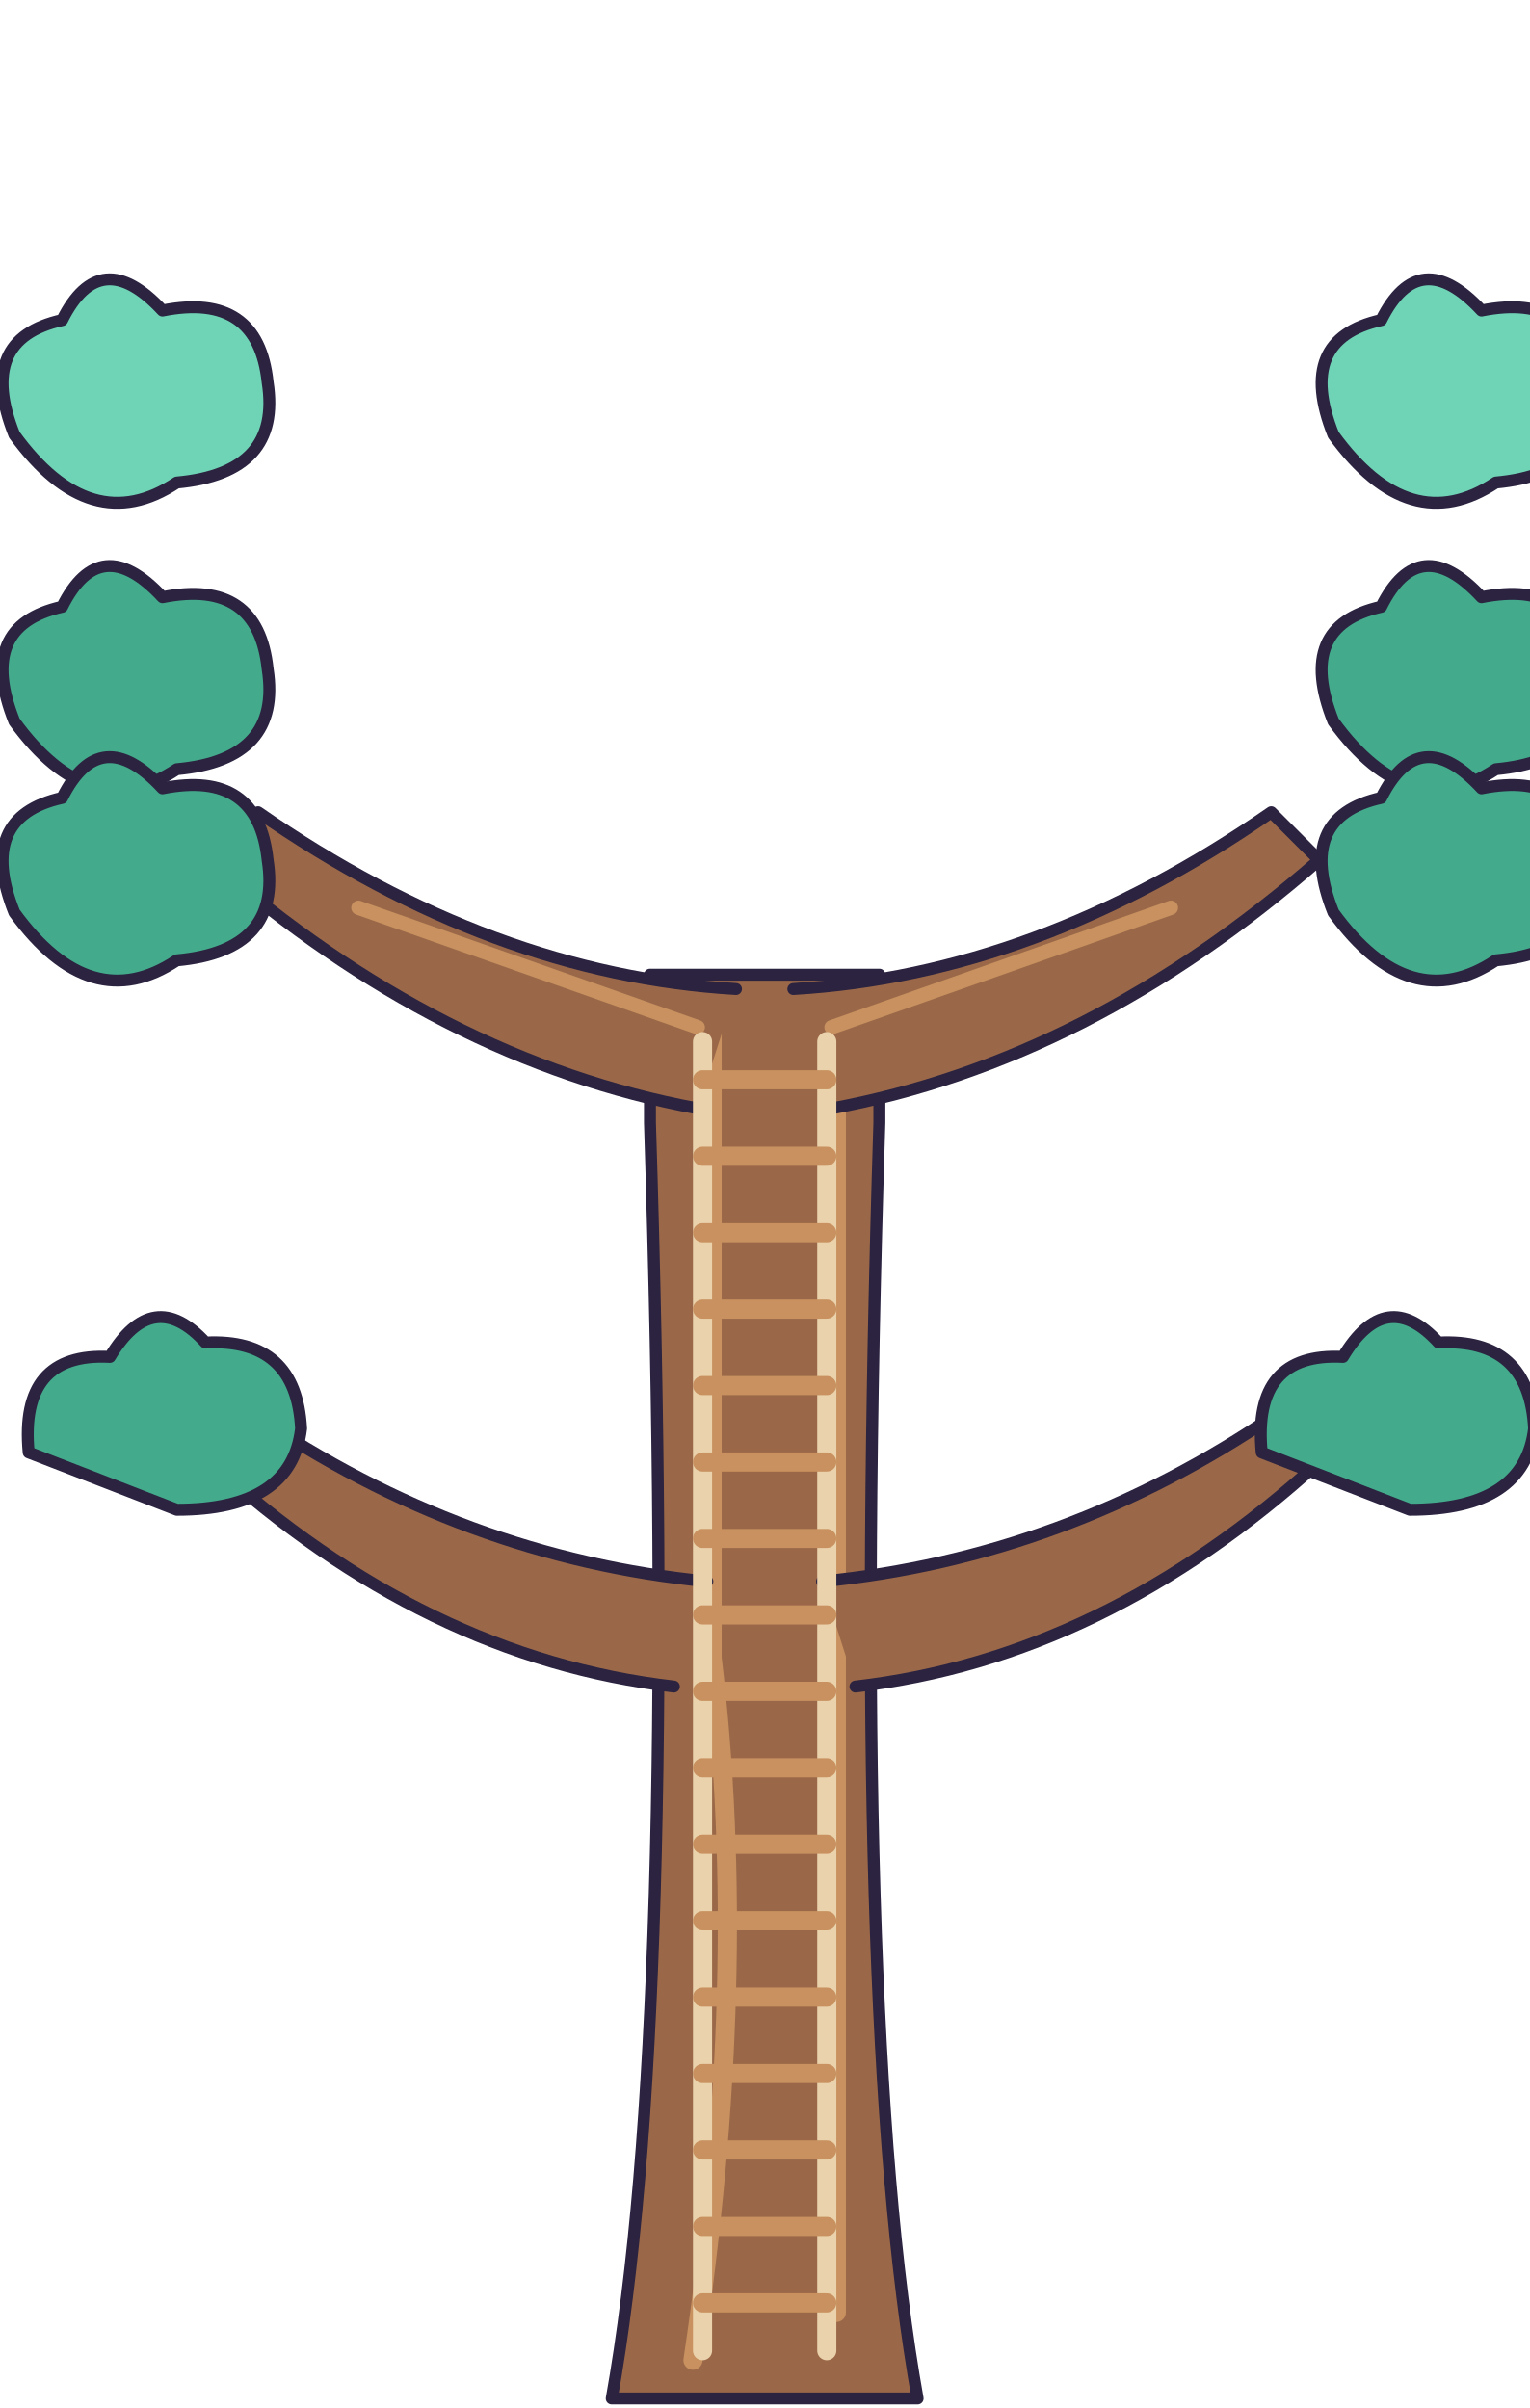
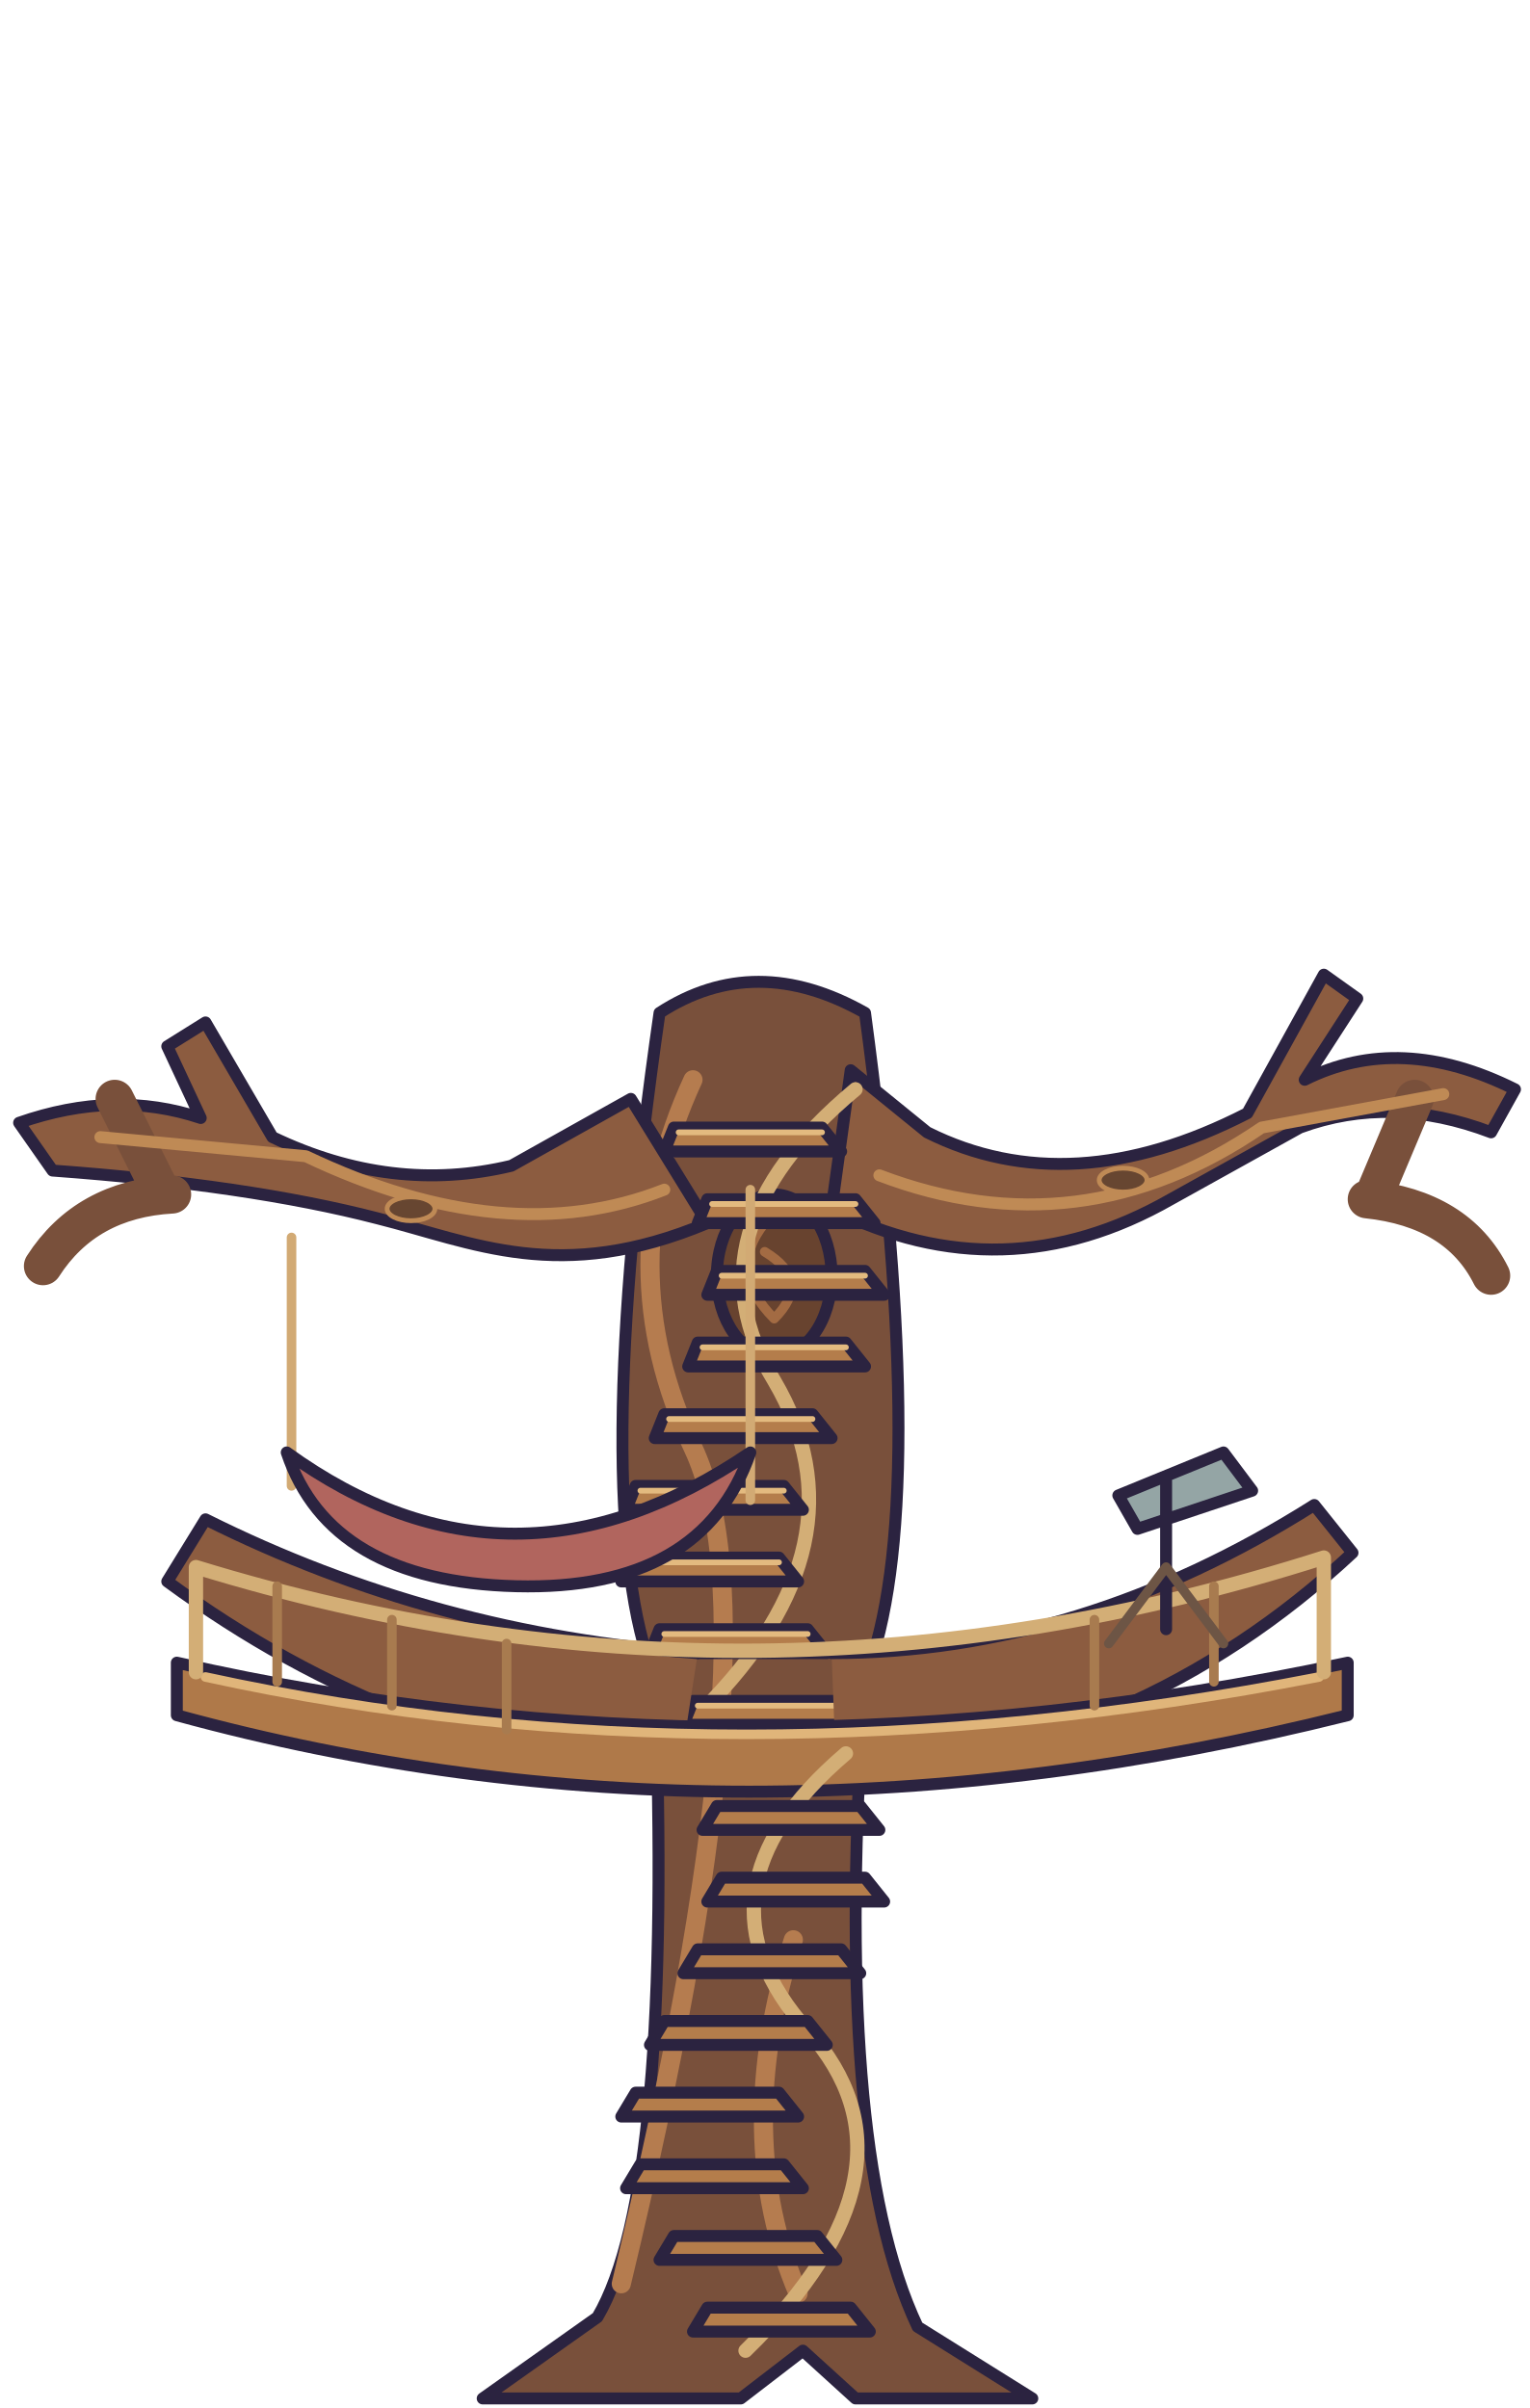
<svg xmlns="http://www.w3.org/2000/svg" width="320" height="504" viewBox="0 0 320 504">
  <g stroke="#2b2340" stroke-width="2.5" stroke-linecap="round" stroke-linejoin="round">
-     <path d="M128 502Q142 424 136 235V204h48v31Q178 424 192 502Z" fill="#9a6848" />
-     <path d="M145 494q12-80 4-147V212m26 0v272" fill="none" stroke="#c8915f" stroke-width="4" />
-     <path d="M146 232Q92 222 44 180l10-10q49 34 100 37m20 25q54-10 102-52l-10-10q-49 34-100 37" fill="#9a6848" />
-     <path d="M146 215 75 190m99 25 71-25" fill="none" stroke="#c8915f" stroke-width="3" />
-     <path d="M3 91q-8-20 10-24 8-16 21-2 20-4 22 15 3 19-19 21-18 12-34-10Z" fill="#6fd3b5" />
-     <path d="M3 151q-8-20 10-24 8-16 21-2 20-4 22 15 3 19-19 21-18 12-34-10Z" fill="#43aa8b" />
-     <path d="M3 191q-8-20 10-24 8-16 21-2 20-4 22 15 3 19-19 21-18 12-34-10Z" fill="#43aa8b" />
-     <path d="M279 91q-8-20 10-24 8-16 21-2 20-4 22 15 3 19-19 21-18 12-34-10Z" fill="#6fd3b5" />
-     <path d="M279 151q-8-20 10-24 8-16 21-2 20-4 22 15 3 19-19 21-18 12-34-10Z" fill="#43aa8b" />
-     <path d="M279 191q-8-20 10-24 8-16 21-2 20-4 22 15 3 19-19 21-18 12-34-10Z" fill="#43aa8b" />
-     <path d="M141 353Q89 347 44 306l9-10q44 30 95 35m31 22q52-6 97-47l-9-10q-44 30-95 35" fill="#9a6848" />
-     <path d="M6 304q-2-21 17-20 9-15 20-3 19-1 20 18-2 17-26 17Z" fill="#43aa8b" />
-     <path d="M264 304q-2-21 17-20 9-15 20-3 19-1 20 18-2 17-26 17Z" fill="#43aa8b" />
-     <path d="M147 218v274m26-274v274" fill="none" stroke="#ead2ac" stroke-width="4" />
-     <path d="M147 226h26" fill="none" stroke="#c8915f" stroke-width="4" />
-     <path d="M147 242h26" fill="none" stroke="#c8915f" stroke-width="4" />
-     <path d="M147 258h26" fill="none" stroke="#c8915f" stroke-width="4" />
-     <path d="M147 274h26" fill="none" stroke="#c8915f" stroke-width="4" />
-     <path d="M147 290h26" fill="none" stroke="#c8915f" stroke-width="4" />
-     <path d="M147 306h26" fill="none" stroke="#c8915f" stroke-width="4" />
-     <path d="M147 322h26" fill="none" stroke="#c8915f" stroke-width="4" />
-     <path d="M147 338h26" fill="none" stroke="#c8915f" stroke-width="4" />
-     <path d="M147 354h26" fill="none" stroke="#c8915f" stroke-width="4" />
-     <path d="M147 370h26" fill="none" stroke="#c8915f" stroke-width="4" />
-     <path d="M147 386h26" fill="none" stroke="#c8915f" stroke-width="4" />
-     <path d="M147 402h26" fill="none" stroke="#c8915f" stroke-width="4" />
-     <path d="M147 418h26" fill="none" stroke="#c8915f" stroke-width="4" />
-     <path d="M147 434h26" fill="none" stroke="#c8915f" stroke-width="4" />
-     <path d="M147 450h26" fill="none" stroke="#c8915f" stroke-width="4" />
-     <path d="M147 466h26" fill="none" stroke="#c8915f" stroke-width="4" />
-     <path d="M147 482h26" fill="none" stroke="#c8915f" stroke-width="4" />
+     <path d="M101 502L125 485Q141 458 137 351.2Q123 316.2 138 212Q158 199 181 212Q195 316.2 181 351.2Q174 449 192 487L216 502H179l-11-10-13 10Z" fill="#79503b" />
+     <path d="M145 226q-18 39 0 77t-15 175m36-72q-13 41 1 74" stroke="#b57c4f" stroke-width="4" fill="none" />
+     <path d="M148 256C117 269 99 260 79 255Q52 248 11 245L4 235Q24 228 42 234L35 219 43 214 57 238Q82 250 107 244L132 230Z M174 253Q210 271 245 251L272 236Q291 229 312 237L317 228Q293 216 273 226L284 209 277 204 261 233Q224 252 194 237L178 224Z" fill="#8c5c40" />
+     <path d="M36 250q-18 1-27 15m24-17-9-18m262 21q19 2 26 16m-24-18 8-19" stroke="#79503b" stroke-width="8" fill="none" />
+     <path d="M139 249Q106 262 64 242L21 238m163 8q42 16 80-10l38-7" stroke="#bf8a55" stroke-width="2.5" fill="none" />
+     <ellipse cx="162" cy="267" rx="12" ry="17" fill="#68432f" />
+     <path d="M160 256q-8 10 2 20 8-8-2-14" fill="none" stroke="#a36b43" stroke-width="2" />
+     <path d="M179 228q-36 30-17 61 20 34-15 69" fill="none" stroke="#d3ae76" stroke-width="3" />
+     <path d="M141 236h31l4 5h-37Z" fill="#b47d4b" />
+     <path d="M142 237h30" stroke="#e3ba7f" stroke-width="1.2" fill="none" />
+     <path d="M148 251h31l4 5h-37Z" fill="#b47d4b" />
+     <path d="M149 252h30" stroke="#e3ba7f" stroke-width="1.2" fill="none" />
+     <path d="M150 266h31l4 5h-37Z" fill="#b47d4b" />
+     <path d="M151 267h30" stroke="#e3ba7f" stroke-width="1.2" fill="none" />
+     <path d="M146 281h31l4 5h-37Z" fill="#b47d4b" />
+     <path d="M147 282h30" stroke="#e3ba7f" stroke-width="1.2" fill="none" />
+     <path d="M139 296h31l4 5h-37Z" fill="#b47d4b" />
+     <path d="M140 297h30" stroke="#e3ba7f" stroke-width="1.2" fill="none" />
+     <path d="M133 311h31l4 5h-37Z" fill="#b47d4b" />
+     <path d="M134 312h30" stroke="#e3ba7f" stroke-width="1.2" fill="none" />
+     <path d="M132 326h31l4 5h-37Z" fill="#b47d4b" />
+     <path d="M133 327h30" stroke="#e3ba7f" stroke-width="1.2" fill="none" />
+     <path d="M138 341h31l4 5h-37Z" fill="#b47d4b" />
+     <path d="M139 342h30" stroke="#e3ba7f" stroke-width="1.2" fill="none" />
+     <path d="M145 356h31l4 5h-37Z" fill="#b47d4b" />
+     <path d="M146 357h30" stroke="#e3ba7f" stroke-width="1.2" fill="none" />
+     <path d="M142 372Q84 367 35 331l8-13q48 24 103 28m29 26q63-5 108-47l-8-10q-49 31-101 31" fill="#8c5c40" />
+     <path d="M37 348q119 27 245 0v11q-128 32-245 0Z" fill="#af7949" />
+     <path d="M43 351q110 24 233 0" fill="none" stroke="#e0b57a" stroke-width="2" />
+     <path d="M41 350v-22m236 22v-24M41 328q117 36 236-2" fill="none" stroke="#d3ae76" stroke-width="3" />
+     <path d="M58 332v20m24-13v18m24-13v18m148-30v20m-25-13v18" fill="none" stroke="#a87b4f" stroke-width="2" />
+     <path d="M61 259v52m96-62v65" fill="none" stroke="#d2aa74" stroke-width="2" />
+     <path d="M60 304q47 34 97 0-10 29-49 28t-48-28Z" fill="#b1655e" />
+     <path d="M177 367q-34 29-8 58t-13 67" fill="none" stroke="#d3ae76" stroke-width="3" />
+     <path d="M150 378h30l4 5h-37Z" fill="#b47d4b" />
+     <path d="M151 393h30l4 5h-37Z" fill="#b47d4b" />
+     <path d="M146 408h30l4 5h-37Z" fill="#b47d4b" />
+     <path d="M139 423h30l4 5h-37Z" fill="#b47d4b" />
+     <path d="M133 438h30l4 5h-37Z" fill="#b47d4b" />
+     <path d="M134 453h30l4 5h-37Z" fill="#b47d4b" />
+     <path d="M141 468h30l4 5h-37Z" fill="#b47d4b" />
+     <path d="M148 483h30l4 5h-37Z" fill="#b47d4b" />
+     <path d="M244 341v-31m-10 3 22-9 6 8-24 8Z" fill="#94a5a5" />
+     <path d="M244 328 232 344m12-16 12 16" fill="none" stroke="#6d5545" stroke-width="2" />
+     <ellipse cx="86" cy="253" rx="5" ry="2.5" fill="#674631" stroke="#bf8a55" stroke-width="1" />
+     <ellipse cx="235" cy="247" rx="5" ry="2.5" fill="#674631" stroke="#bf8a55" stroke-width="1" />
  </g>
</svg>
